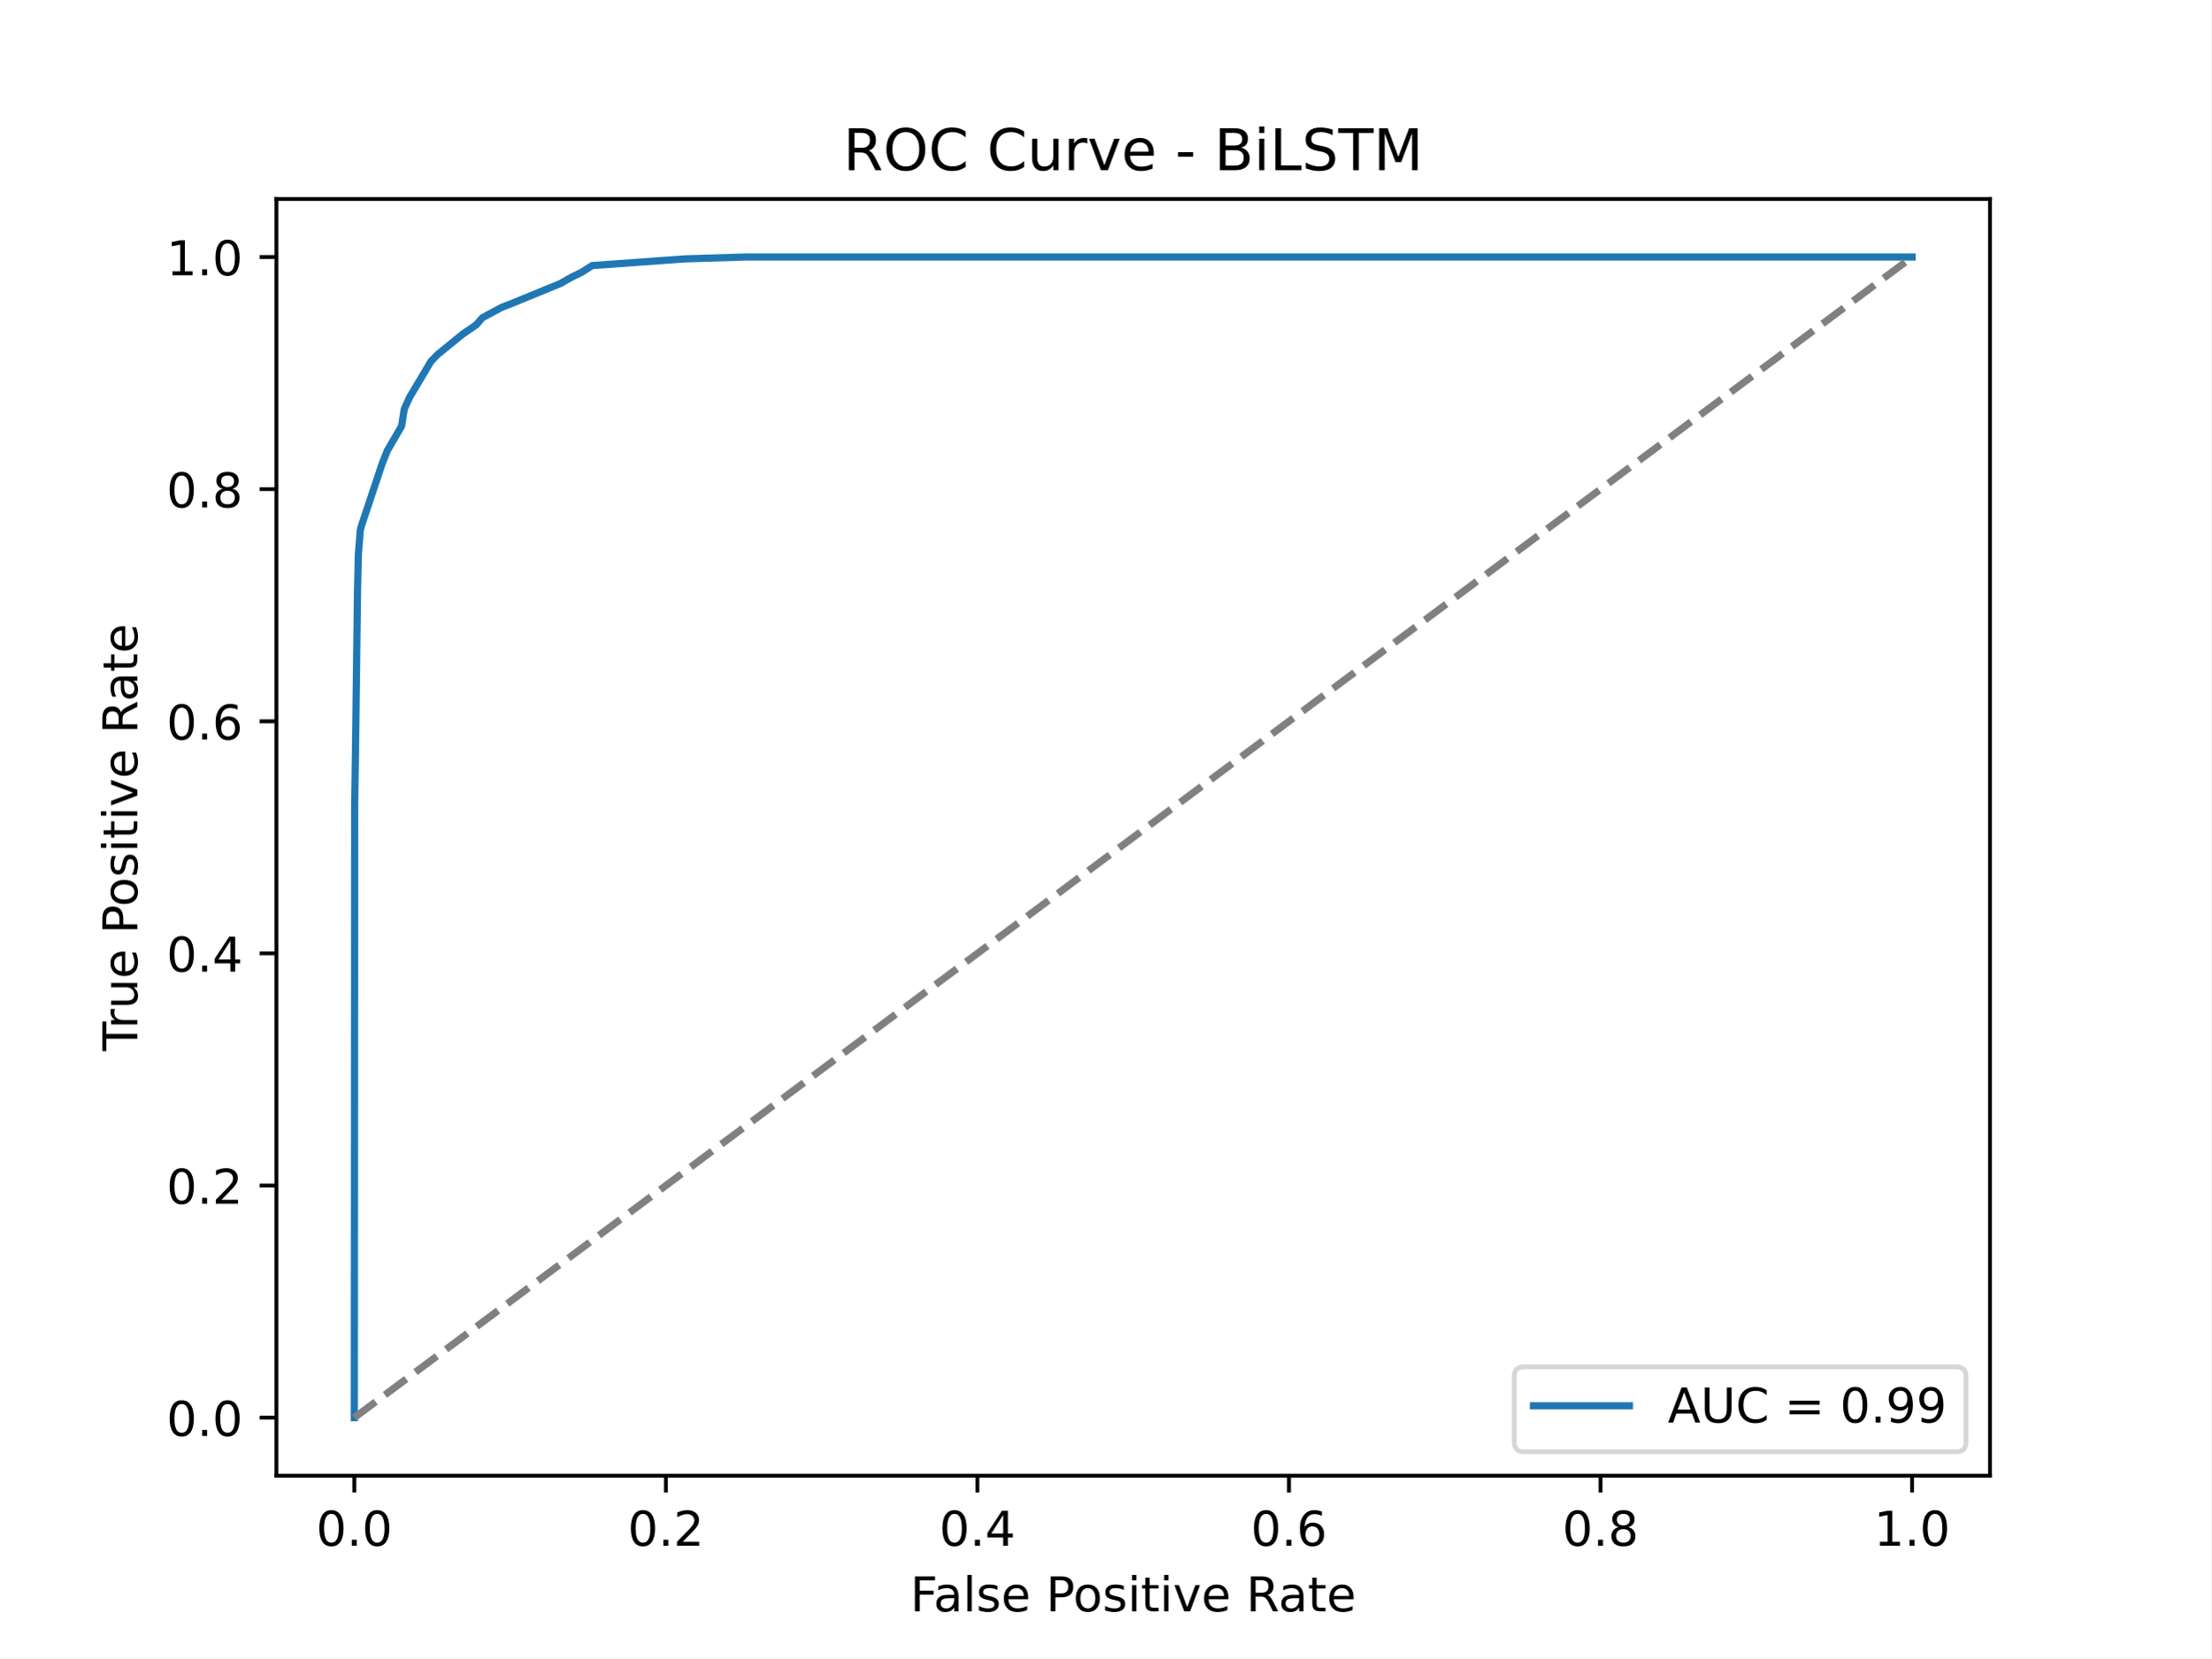
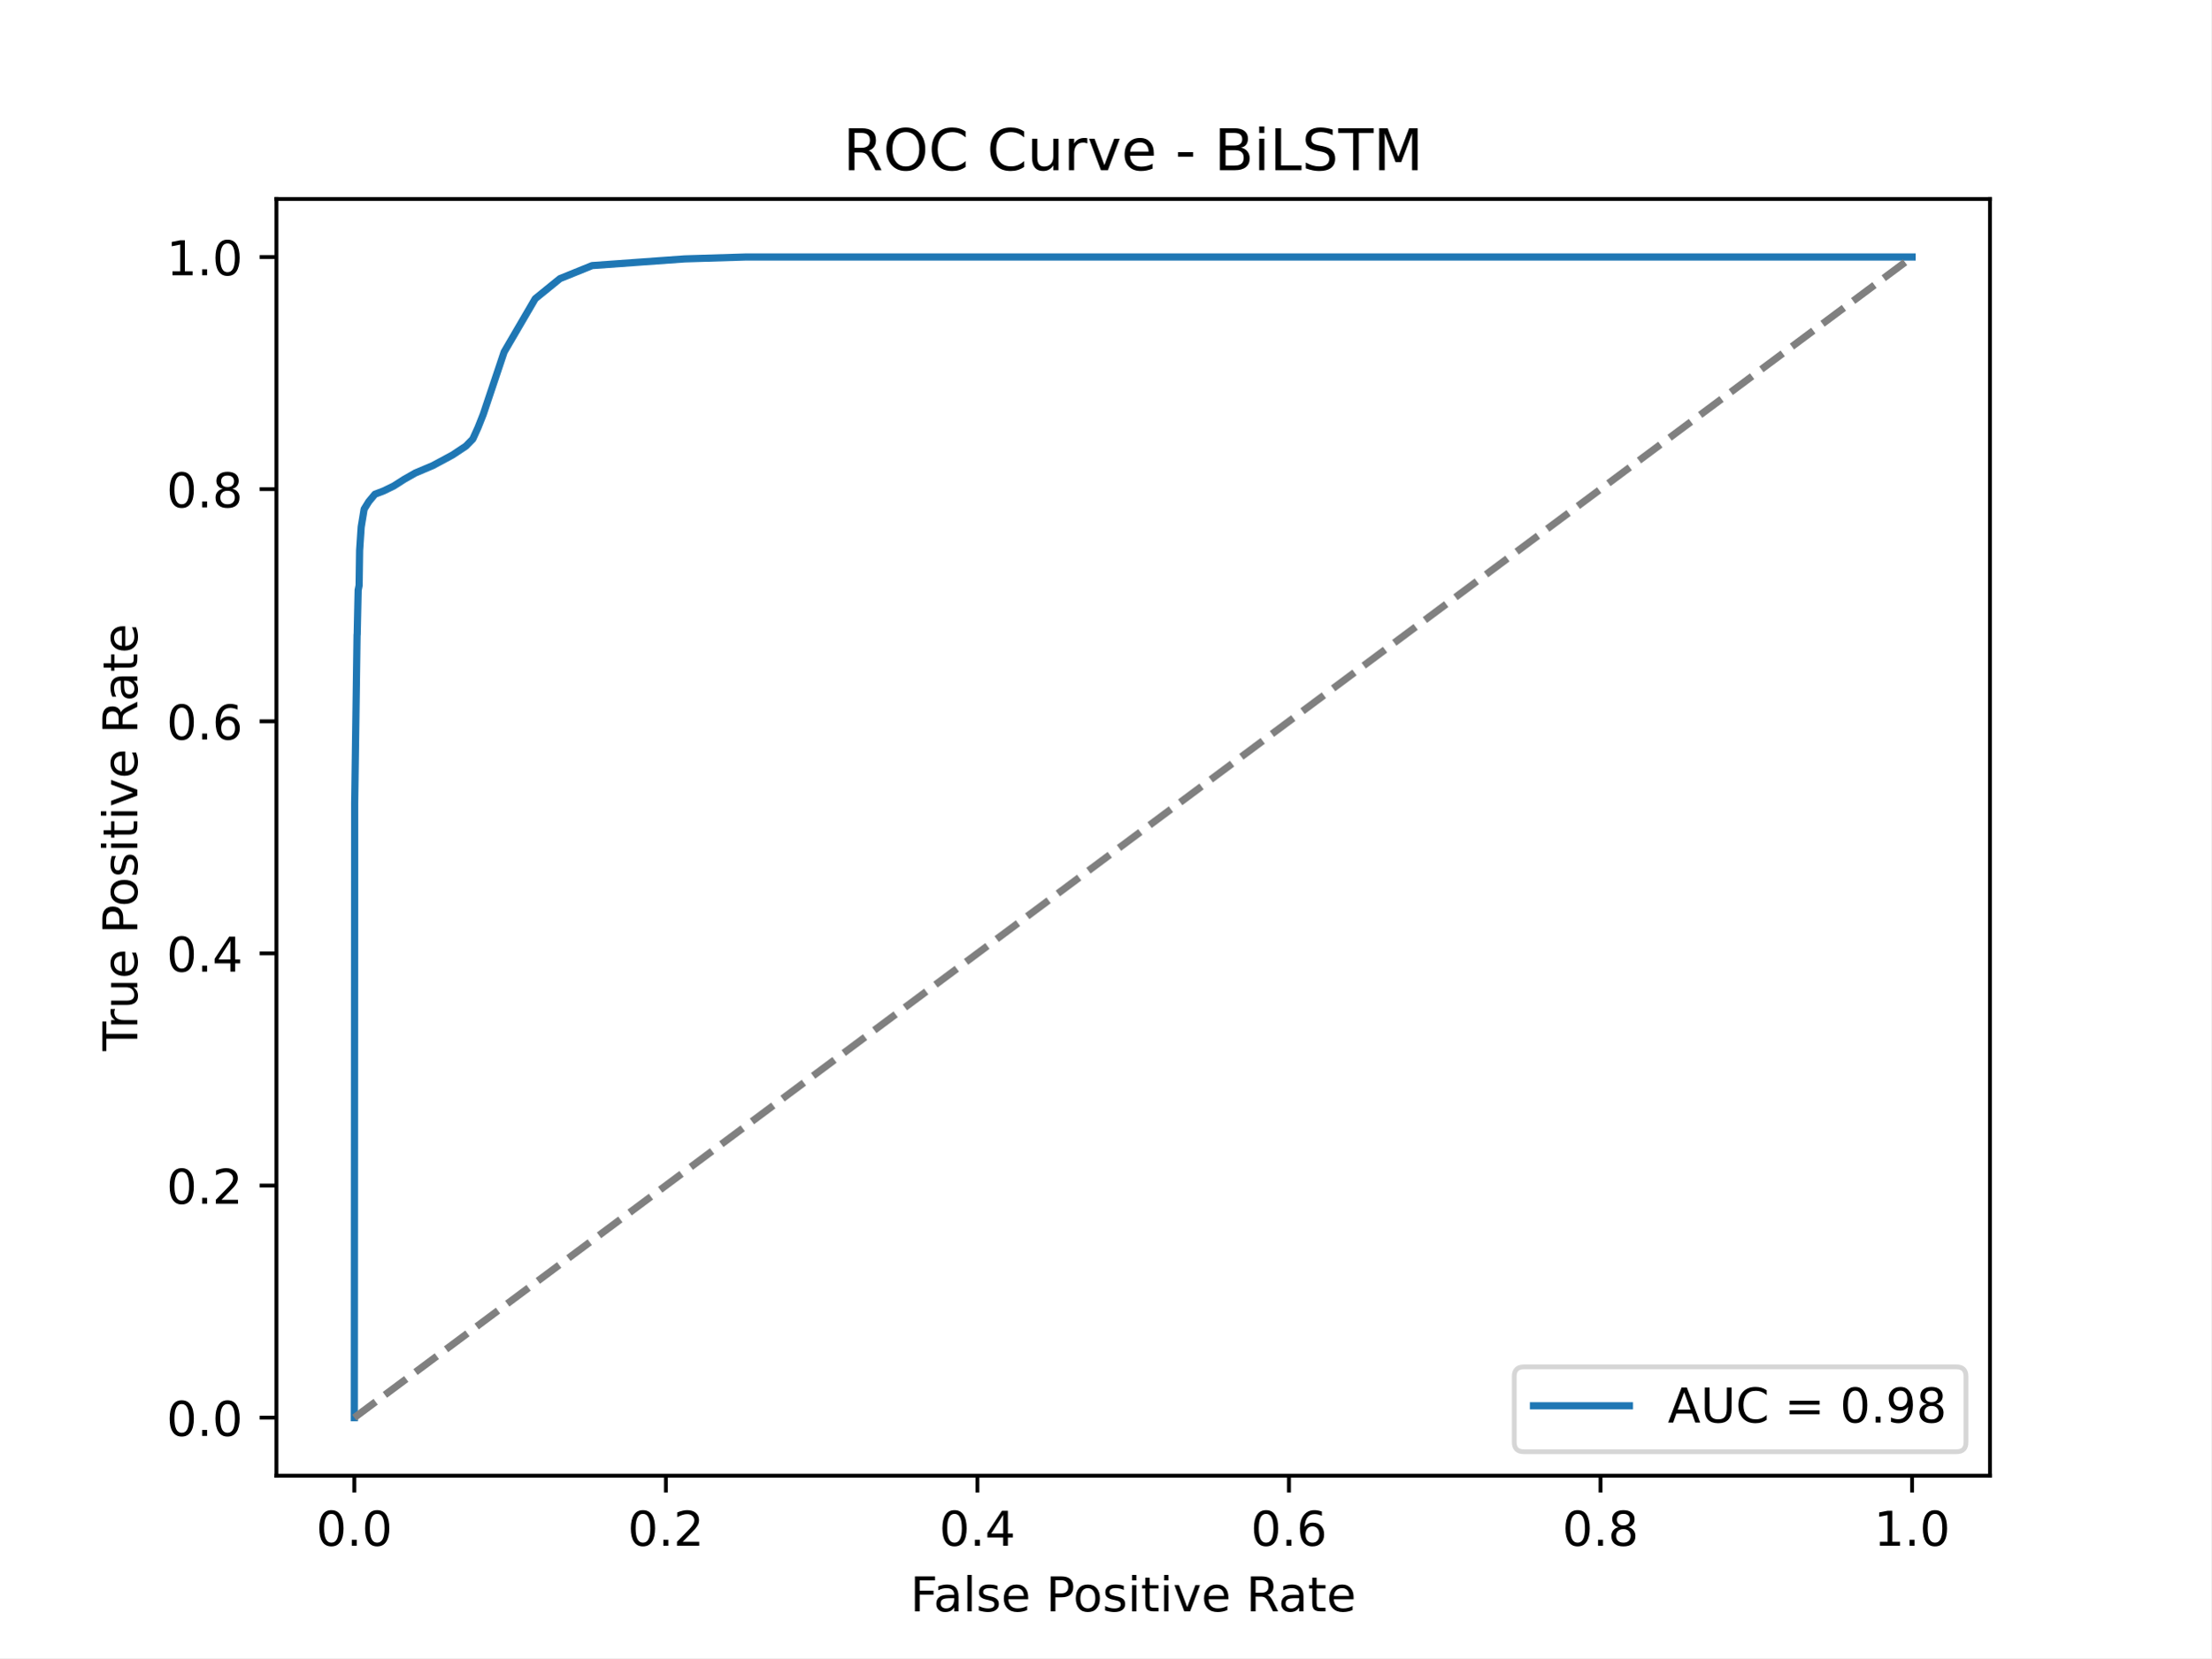
<svg xmlns="http://www.w3.org/2000/svg" xmlns:xlink="http://www.w3.org/1999/xlink" width="460.8pt" height="345.6pt" viewBox="0 0 460.8 345.6" version="1.1">
  <defs>
    <style type="text/css">*{stroke-linejoin: round; stroke-linecap: butt}</style>
  </defs>
  <g id="figure_1">
    <g id="patch_1">
      <path d="M 0 345.6  L 460.8 345.6  L 460.8 0  L 0 0  z " style="fill: #ffffff" />
    </g>
    <g id="axes_1">
      <g id="patch_2">
        <path d="M 57.6 307.584  L 414.72 307.584  L 414.72 41.472  L 57.6 41.472  z " style="fill: #ffffff" />
      </g>
      <g id="matplotlib.axis_1">
        <g id="xtick_1">
          <g id="line2d_1">
            <defs>
-               <path id="me46cca0267" d="M 0 0  L 0 3.5  " style="stroke: #000000; stroke-width: 0.8" />
-             </defs>
-             <g>
-               <use xlink:href="#me46cca0267" x="73.833" y="307.584" style="stroke: #000000; stroke-width: 0.8" />
+               <path id="mcd62da89ab" d="M 0 0  L 0 3.5  " style="stroke: #000000; stroke-width: 0.8" />
+             </defs>
+             <g>
+               <use xlink:href="#mcd62da89ab" x="73.833" y="307.584" style="stroke: #000000; stroke-width: 0.8" />
            </g>
          </g>
          <g id="text_1">
            <g transform="translate(65.88116 322.1824) scale(0.1 -0.1)">
              <defs>
                <path id="DejaVuSans-30" d="M 2034 4250  Q 1547 4250 1301 3770  Q 1056 3291 1056 2328  Q 1056 1369 1301 889  Q 1547 409 2034 409  Q 2525 409 2770 889  Q 3016 1369 3016 2328  Q 3016 3291 2770 3770  Q 2525 4250 2034 4250  z M 2034 4750  Q 2819 4750 3233 4129  Q 3647 3509 3647 2328  Q 3647 1150 3233 529  Q 2819 -91 2034 -91  Q 1250 -91 836 529  Q 422 1150 422 2328  Q 422 3509 836 4129  Q 1250 4750 2034 4750  z " transform="scale(0.015625)" />
                <path id="DejaVuSans-2e" d="M 684 794  L 1344 794  L 1344 0  L 684 0  L 684 794  z " transform="scale(0.015625)" />
              </defs>
              <use xlink:href="#DejaVuSans-30" />
              <use xlink:href="#DejaVuSans-2e" transform="translate(63.62305 0)" />
              <use xlink:href="#DejaVuSans-30" transform="translate(95.41016 0)" />
            </g>
          </g>
        </g>
        <g id="xtick_2">
          <g id="line2d_2">
            <g>
-               <use xlink:href="#me46cca0267" x="138.764" y="307.584" style="stroke: #000000; stroke-width: 0.8" />
+               <use xlink:href="#mcd62da89ab" x="138.764" y="307.584" style="stroke: #000000; stroke-width: 0.8" />
            </g>
          </g>
          <g id="text_2">
            <g transform="translate(130.8121 322.1824) scale(0.1 -0.1)">
              <defs>
                <path id="DejaVuSans-32" d="M 1228 531  L 3431 531  L 3431 0  L 469 0  L 469 531  Q 828 903 1448 1529  Q 2069 2156 2228 2338  Q 2531 2678 2651 2914  Q 2772 3150 2772 3378  Q 2772 3750 2511 3984  Q 2250 4219 1831 4219  Q 1534 4219 1204 4116  Q 875 4013 500 3803  L 500 4441  Q 881 4594 1212 4672  Q 1544 4750 1819 4750  Q 2544 4750 2975 4387  Q 3406 4025 3406 3419  Q 3406 3131 3298 2873  Q 3191 2616 2906 2266  Q 2828 2175 2409 1742  Q 1991 1309 1228 531  z " transform="scale(0.015625)" />
              </defs>
              <use xlink:href="#DejaVuSans-30" />
              <use xlink:href="#DejaVuSans-2e" transform="translate(63.62305 0)" />
              <use xlink:href="#DejaVuSans-32" transform="translate(95.41016 0)" />
            </g>
          </g>
        </g>
        <g id="xtick_3">
          <g id="line2d_3">
            <g>
-               <use xlink:href="#me46cca0267" x="203.695" y="307.584" style="stroke: #000000; stroke-width: 0.8" />
+               <use xlink:href="#mcd62da89ab" x="203.695" y="307.584" style="stroke: #000000; stroke-width: 0.8" />
            </g>
          </g>
          <g id="text_3">
            <g transform="translate(195.743 322.1824) scale(0.1 -0.1)">
              <defs>
                <path id="DejaVuSans-34" d="M 2419 4116  L 825 1625  L 2419 1625  L 2419 4116  z M 2253 4666  L 3047 4666  L 3047 1625  L 3713 1625  L 3713 1100  L 3047 1100  L 3047 0  L 2419 0  L 2419 1100  L 313 1100  L 313 1709  L 2253 4666  z " transform="scale(0.015625)" />
              </defs>
              <use xlink:href="#DejaVuSans-30" />
              <use xlink:href="#DejaVuSans-2e" transform="translate(63.62305 0)" />
              <use xlink:href="#DejaVuSans-34" transform="translate(95.41016 0)" />
            </g>
          </g>
        </g>
        <g id="xtick_4">
          <g id="line2d_4">
            <g>
-               <use xlink:href="#me46cca0267" x="268.625" y="307.584" style="stroke: #000000; stroke-width: 0.8" />
+               <use xlink:href="#mcd62da89ab" x="268.625" y="307.584" style="stroke: #000000; stroke-width: 0.8" />
            </g>
          </g>
          <g id="text_4">
            <g transform="translate(260.6739 322.1824) scale(0.1 -0.1)">
              <defs>
                <path id="DejaVuSans-36" d="M 2113 2584  Q 1688 2584 1439 2293  Q 1191 2003 1191 1497  Q 1191 994 1439 701  Q 1688 409 2113 409  Q 2538 409 2786 701  Q 3034 994 3034 1497  Q 3034 2003 2786 2293  Q 2538 2584 2113 2584  z M 3366 4563  L 3366 3988  Q 3128 4100 2886 4159  Q 2644 4219 2406 4219  Q 1781 4219 1451 3797  Q 1122 3375 1075 2522  Q 1259 2794 1537 2939  Q 1816 3084 2150 3084  Q 2853 3084 3261 2657  Q 3669 2231 3669 1497  Q 3669 778 3244 343  Q 2819 -91 2113 -91  Q 1303 -91 875 529  Q 447 1150 447 2328  Q 447 3434 972 4092  Q 1497 4750 2381 4750  Q 2619 4750 2861 4703  Q 3103 4656 3366 4563  z " transform="scale(0.015625)" />
              </defs>
              <use xlink:href="#DejaVuSans-30" />
              <use xlink:href="#DejaVuSans-2e" transform="translate(63.62305 0)" />
              <use xlink:href="#DejaVuSans-36" transform="translate(95.41016 0)" />
            </g>
          </g>
        </g>
        <g id="xtick_5">
          <g id="line2d_5">
            <g>
-               <use xlink:href="#me46cca0267" x="333.556" y="307.584" style="stroke: #000000; stroke-width: 0.8" />
+               <use xlink:href="#mcd62da89ab" x="333.556" y="307.584" style="stroke: #000000; stroke-width: 0.8" />
            </g>
          </g>
          <g id="text_5">
            <g transform="translate(325.6048 322.1824) scale(0.1 -0.1)">
              <defs>
                <path id="DejaVuSans-38" d="M 2034 2216  Q 1584 2216 1326 1975  Q 1069 1734 1069 1313  Q 1069 891 1326 650  Q 1584 409 2034 409  Q 2484 409 2743 651  Q 3003 894 3003 1313  Q 3003 1734 2745 1975  Q 2488 2216 2034 2216  z M 1403 2484  Q 997 2584 770 2862  Q 544 3141 544 3541  Q 544 4100 942 4425  Q 1341 4750 2034 4750  Q 2731 4750 3128 4425  Q 3525 4100 3525 3541  Q 3525 3141 3298 2862  Q 3072 2584 2669 2484  Q 3125 2378 3379 2068  Q 3634 1759 3634 1313  Q 3634 634 3220 271  Q 2806 -91 2034 -91  Q 1263 -91 848 271  Q 434 634 434 1313  Q 434 1759 690 2068  Q 947 2378 1403 2484  z M 1172 3481  Q 1172 3119 1398 2916  Q 1625 2713 2034 2713  Q 2441 2713 2670 2916  Q 2900 3119 2900 3481  Q 2900 3844 2670 4047  Q 2441 4250 2034 4250  Q 1625 4250 1398 4047  Q 1172 3844 1172 3481  z " transform="scale(0.015625)" />
              </defs>
              <use xlink:href="#DejaVuSans-30" />
              <use xlink:href="#DejaVuSans-2e" transform="translate(63.62305 0)" />
              <use xlink:href="#DejaVuSans-38" transform="translate(95.41016 0)" />
            </g>
          </g>
        </g>
        <g id="xtick_6">
          <g id="line2d_6">
            <g>
-               <use xlink:href="#me46cca0267" x="398.487" y="307.584" style="stroke: #000000; stroke-width: 0.8" />
+               <use xlink:href="#mcd62da89ab" x="398.487" y="307.584" style="stroke: #000000; stroke-width: 0.8" />
            </g>
          </g>
          <g id="text_6">
            <g transform="translate(390.5357 322.1824) scale(0.1 -0.1)">
              <defs>
                <path id="DejaVuSans-31" d="M 794 531  L 1825 531  L 1825 4091  L 703 3866  L 703 4441  L 1819 4666  L 2450 4666  L 2450 531  L 3481 531  L 3481 0  L 794 0  L 794 531  z " transform="scale(0.015625)" />
              </defs>
              <use xlink:href="#DejaVuSans-31" />
              <use xlink:href="#DejaVuSans-2e" transform="translate(63.62305 0)" />
              <use xlink:href="#DejaVuSans-30" transform="translate(95.41016 0)" />
            </g>
          </g>
        </g>
        <g id="text_7">
          <g transform="translate(189.6936 335.8606) scale(0.1 -0.1)">
            <defs>
              <path id="DejaVuSans-46" d="M 628 4666  L 3309 4666  L 3309 4134  L 1259 4134  L 1259 2759  L 3109 2759  L 3109 2228  L 1259 2228  L 1259 0  L 628 0  L 628 4666  z " transform="scale(0.015625)" />
              <path id="DejaVuSans-61" d="M 2194 1759  Q 1497 1759 1228 1600  Q 959 1441 959 1056  Q 959 750 1161 570  Q 1363 391 1709 391  Q 2188 391 2477 730  Q 2766 1069 2766 1631  L 2766 1759  L 2194 1759  z M 3341 1997  L 3341 0  L 2766 0  L 2766 531  Q 2569 213 2275 61  Q 1981 -91 1556 -91  Q 1019 -91 701 211  Q 384 513 384 1019  Q 384 1609 779 1909  Q 1175 2209 1959 2209  L 2766 2209  L 2766 2266  Q 2766 2663 2505 2880  Q 2244 3097 1772 3097  Q 1472 3097 1187 3025  Q 903 2953 641 2809  L 641 3341  Q 956 3463 1253 3523  Q 1550 3584 1831 3584  Q 2591 3584 2966 3190  Q 3341 2797 3341 1997  z " transform="scale(0.015625)" />
              <path id="DejaVuSans-6c" d="M 603 4863  L 1178 4863  L 1178 0  L 603 0  L 603 4863  z " transform="scale(0.015625)" />
              <path id="DejaVuSans-73" d="M 2834 3397  L 2834 2853  Q 2591 2978 2328 3040  Q 2066 3103 1784 3103  Q 1356 3103 1142 2972  Q 928 2841 928 2578  Q 928 2378 1081 2264  Q 1234 2150 1697 2047  L 1894 2003  Q 2506 1872 2764 1633  Q 3022 1394 3022 966  Q 3022 478 2636 193  Q 2250 -91 1575 -91  Q 1294 -91 989 -36  Q 684 19 347 128  L 347 722  Q 666 556 975 473  Q 1284 391 1588 391  Q 1994 391 2212 530  Q 2431 669 2431 922  Q 2431 1156 2273 1281  Q 2116 1406 1581 1522  L 1381 1569  Q 847 1681 609 1914  Q 372 2147 372 2553  Q 372 3047 722 3315  Q 1072 3584 1716 3584  Q 2034 3584 2315 3537  Q 2597 3491 2834 3397  z " transform="scale(0.015625)" />
              <path id="DejaVuSans-65" d="M 3597 1894  L 3597 1613  L 953 1613  Q 991 1019 1311 708  Q 1631 397 2203 397  Q 2534 397 2845 478  Q 3156 559 3463 722  L 3463 178  Q 3153 47 2828 -22  Q 2503 -91 2169 -91  Q 1331 -91 842 396  Q 353 884 353 1716  Q 353 2575 817 3079  Q 1281 3584 2069 3584  Q 2775 3584 3186 3129  Q 3597 2675 3597 1894  z M 3022 2063  Q 3016 2534 2758 2815  Q 2500 3097 2075 3097  Q 1594 3097 1305 2825  Q 1016 2553 972 2059  L 3022 2063  z " transform="scale(0.015625)" />
              <path id="DejaVuSans-20" transform="scale(0.015625)" />
              <path id="DejaVuSans-50" d="M 1259 4147  L 1259 2394  L 2053 2394  Q 2494 2394 2734 2622  Q 2975 2850 2975 3272  Q 2975 3691 2734 3919  Q 2494 4147 2053 4147  L 1259 4147  z M 628 4666  L 2053 4666  Q 2838 4666 3239 4311  Q 3641 3956 3641 3272  Q 3641 2581 3239 2228  Q 2838 1875 2053 1875  L 1259 1875  L 1259 0  L 628 0  L 628 4666  z " transform="scale(0.015625)" />
              <path id="DejaVuSans-6f" d="M 1959 3097  Q 1497 3097 1228 2736  Q 959 2375 959 1747  Q 959 1119 1226 758  Q 1494 397 1959 397  Q 2419 397 2687 759  Q 2956 1122 2956 1747  Q 2956 2369 2687 2733  Q 2419 3097 1959 3097  z M 1959 3584  Q 2709 3584 3137 3096  Q 3566 2609 3566 1747  Q 3566 888 3137 398  Q 2709 -91 1959 -91  Q 1206 -91 779 398  Q 353 888 353 1747  Q 353 2609 779 3096  Q 1206 3584 1959 3584  z " transform="scale(0.015625)" />
              <path id="DejaVuSans-69" d="M 603 3500  L 1178 3500  L 1178 0  L 603 0  L 603 3500  z M 603 4863  L 1178 4863  L 1178 4134  L 603 4134  L 603 4863  z " transform="scale(0.015625)" />
              <path id="DejaVuSans-74" d="M 1172 4494  L 1172 3500  L 2356 3500  L 2356 3053  L 1172 3053  L 1172 1153  Q 1172 725 1289 603  Q 1406 481 1766 481  L 2356 481  L 2356 0  L 1766 0  Q 1100 0 847 248  Q 594 497 594 1153  L 594 3053  L 172 3053  L 172 3500  L 594 3500  L 594 4494  L 1172 4494  z " transform="scale(0.015625)" />
              <path id="DejaVuSans-76" d="M 191 3500  L 800 3500  L 1894 563  L 2988 3500  L 3597 3500  L 2284 0  L 1503 0  L 191 3500  z " transform="scale(0.015625)" />
              <path id="DejaVuSans-52" d="M 2841 2188  Q 3044 2119 3236 1894  Q 3428 1669 3622 1275  L 4263 0  L 3584 0  L 2988 1197  Q 2756 1666 2539 1819  Q 2322 1972 1947 1972  L 1259 1972  L 1259 0  L 628 0  L 628 4666  L 2053 4666  Q 2853 4666 3247 4331  Q 3641 3997 3641 3322  Q 3641 2881 3436 2590  Q 3231 2300 2841 2188  z M 1259 4147  L 1259 2491  L 2053 2491  Q 2509 2491 2742 2702  Q 2975 2913 2975 3322  Q 2975 3731 2742 3939  Q 2509 4147 2053 4147  L 1259 4147  z " transform="scale(0.015625)" />
            </defs>
            <use xlink:href="#DejaVuSans-46" />
            <use xlink:href="#DejaVuSans-61" transform="translate(48.39453 0)" />
            <use xlink:href="#DejaVuSans-6c" transform="translate(109.6738 0)" />
            <use xlink:href="#DejaVuSans-73" transform="translate(137.457 0)" />
            <use xlink:href="#DejaVuSans-65" transform="translate(189.5566 0)" />
            <use xlink:href="#DejaVuSans-20" transform="translate(251.0801 0)" />
            <use xlink:href="#DejaVuSans-50" transform="translate(282.8672 0)" />
            <use xlink:href="#DejaVuSans-6f" transform="translate(339.5449 0)" />
            <use xlink:href="#DejaVuSans-73" transform="translate(400.7266 0)" />
            <use xlink:href="#DejaVuSans-69" transform="translate(452.8262 0)" />
            <use xlink:href="#DejaVuSans-74" transform="translate(480.6094 0)" />
            <use xlink:href="#DejaVuSans-69" transform="translate(519.8184 0)" />
            <use xlink:href="#DejaVuSans-76" transform="translate(547.6016 0)" />
            <use xlink:href="#DejaVuSans-65" transform="translate(606.7812 0)" />
            <use xlink:href="#DejaVuSans-20" transform="translate(668.3047 0)" />
            <use xlink:href="#DejaVuSans-52" transform="translate(700.0918 0)" />
            <use xlink:href="#DejaVuSans-61" transform="translate(767.3242 0)" />
            <use xlink:href="#DejaVuSans-74" transform="translate(828.6035 0)" />
            <use xlink:href="#DejaVuSans-65" transform="translate(867.8125 0)" />
          </g>
        </g>
      </g>
      <g id="matplotlib.axis_2">
        <g id="ytick_1">
          <g id="line2d_7">
            <defs>
-               <path id="m1b296cc876" d="M 0 0  L -3.5 0  " style="stroke: #000000; stroke-width: 0.8" />
-             </defs>
-             <g>
-               <use xlink:href="#m1b296cc876" x="57.6" y="295.488" style="stroke: #000000; stroke-width: 0.8" />
+               <path id="m0a85c91c36" d="M 0 0  L -3.5 0  " style="stroke: #000000; stroke-width: 0.8" />
+             </defs>
+             <g>
+               <use xlink:href="#m0a85c91c36" x="57.6" y="295.488" style="stroke: #000000; stroke-width: 0.8" />
            </g>
          </g>
          <g id="text_8">
            <g transform="translate(34.69687 299.2872) scale(0.1 -0.1)">
              <use xlink:href="#DejaVuSans-30" />
              <use xlink:href="#DejaVuSans-2e" transform="translate(63.62305 0)" />
              <use xlink:href="#DejaVuSans-30" transform="translate(95.41016 0)" />
            </g>
          </g>
        </g>
        <g id="ytick_2">
          <g id="line2d_8">
            <g>
-               <use xlink:href="#m1b296cc876" x="57.6" y="247.104" style="stroke: #000000; stroke-width: 0.8" />
+               <use xlink:href="#m0a85c91c36" x="57.6" y="247.104" style="stroke: #000000; stroke-width: 0.8" />
            </g>
          </g>
          <g id="text_9">
            <g transform="translate(34.69687 250.9032) scale(0.1 -0.1)">
              <use xlink:href="#DejaVuSans-30" />
              <use xlink:href="#DejaVuSans-2e" transform="translate(63.62305 0)" />
              <use xlink:href="#DejaVuSans-32" transform="translate(95.41016 0)" />
            </g>
          </g>
        </g>
        <g id="ytick_3">
          <g id="line2d_9">
            <g>
-               <use xlink:href="#m1b296cc876" x="57.6" y="198.72" style="stroke: #000000; stroke-width: 0.8" />
+               <use xlink:href="#m0a85c91c36" x="57.6" y="198.72" style="stroke: #000000; stroke-width: 0.8" />
            </g>
          </g>
          <g id="text_10">
            <g transform="translate(34.69687 202.5192) scale(0.1 -0.1)">
              <use xlink:href="#DejaVuSans-30" />
              <use xlink:href="#DejaVuSans-2e" transform="translate(63.62305 0)" />
              <use xlink:href="#DejaVuSans-34" transform="translate(95.41016 0)" />
            </g>
          </g>
        </g>
        <g id="ytick_4">
          <g id="line2d_10">
            <g>
-               <use xlink:href="#m1b296cc876" x="57.6" y="150.336" style="stroke: #000000; stroke-width: 0.8" />
+               <use xlink:href="#m0a85c91c36" x="57.6" y="150.336" style="stroke: #000000; stroke-width: 0.8" />
            </g>
          </g>
          <g id="text_11">
            <g transform="translate(34.69687 154.1352) scale(0.1 -0.1)">
              <use xlink:href="#DejaVuSans-30" />
              <use xlink:href="#DejaVuSans-2e" transform="translate(63.62305 0)" />
              <use xlink:href="#DejaVuSans-36" transform="translate(95.41016 0)" />
            </g>
          </g>
        </g>
        <g id="ytick_5">
          <g id="line2d_11">
            <g>
-               <use xlink:href="#m1b296cc876" x="57.6" y="101.952" style="stroke: #000000; stroke-width: 0.8" />
+               <use xlink:href="#m0a85c91c36" x="57.6" y="101.952" style="stroke: #000000; stroke-width: 0.8" />
            </g>
          </g>
          <g id="text_12">
            <g transform="translate(34.69687 105.7512) scale(0.1 -0.1)">
              <use xlink:href="#DejaVuSans-30" />
              <use xlink:href="#DejaVuSans-2e" transform="translate(63.62305 0)" />
              <use xlink:href="#DejaVuSans-38" transform="translate(95.41016 0)" />
            </g>
          </g>
        </g>
        <g id="ytick_6">
          <g id="line2d_12">
            <g>
-               <use xlink:href="#m1b296cc876" x="57.6" y="53.568" style="stroke: #000000; stroke-width: 0.8" />
+               <use xlink:href="#m0a85c91c36" x="57.6" y="53.568" style="stroke: #000000; stroke-width: 0.8" />
            </g>
          </g>
          <g id="text_13">
            <g transform="translate(34.69687 57.36722) scale(0.1 -0.1)">
              <use xlink:href="#DejaVuSans-31" />
              <use xlink:href="#DejaVuSans-2e" transform="translate(63.62305 0)" />
              <use xlink:href="#DejaVuSans-30" transform="translate(95.41016 0)" />
            </g>
          </g>
        </g>
        <g id="text_14">
          <g transform="translate(28.61719 219.0577) rotate(-90) scale(0.1 -0.1)">
            <defs>
              <path id="DejaVuSans-54" d="M -19 4666  L 3928 4666  L 3928 4134  L 2272 4134  L 2272 0  L 1638 0  L 1638 4134  L -19 4134  L -19 4666  z " transform="scale(0.015625)" />
              <path id="DejaVuSans-72" d="M 2631 2963  Q 2534 3019 2420 3045  Q 2306 3072 2169 3072  Q 1681 3072 1420 2755  Q 1159 2438 1159 1844  L 1159 0  L 581 0  L 581 3500  L 1159 3500  L 1159 2956  Q 1341 3275 1631 3429  Q 1922 3584 2338 3584  Q 2397 3584 2469 3576  Q 2541 3569 2628 3553  L 2631 2963  z " transform="scale(0.015625)" />
              <path id="DejaVuSans-75" d="M 544 1381  L 544 3500  L 1119 3500  L 1119 1403  Q 1119 906 1312 657  Q 1506 409 1894 409  Q 2359 409 2629 706  Q 2900 1003 2900 1516  L 2900 3500  L 3475 3500  L 3475 0  L 2900 0  L 2900 538  Q 2691 219 2414 64  Q 2138 -91 1772 -91  Q 1169 -91 856 284  Q 544 659 544 1381  z M 1991 3584  L 1991 3584  z " transform="scale(0.015625)" />
            </defs>
            <use xlink:href="#DejaVuSans-54" />
            <use xlink:href="#DejaVuSans-72" transform="translate(46.33398 0)" />
            <use xlink:href="#DejaVuSans-75" transform="translate(87.44727 0)" />
            <use xlink:href="#DejaVuSans-65" transform="translate(150.8262 0)" />
            <use xlink:href="#DejaVuSans-20" transform="translate(212.3496 0)" />
            <use xlink:href="#DejaVuSans-50" transform="translate(244.1367 0)" />
            <use xlink:href="#DejaVuSans-6f" transform="translate(300.8145 0)" />
            <use xlink:href="#DejaVuSans-73" transform="translate(361.9961 0)" />
            <use xlink:href="#DejaVuSans-69" transform="translate(414.0957 0)" />
            <use xlink:href="#DejaVuSans-74" transform="translate(441.8789 0)" />
            <use xlink:href="#DejaVuSans-69" transform="translate(481.0879 0)" />
            <use xlink:href="#DejaVuSans-76" transform="translate(508.8711 0)" />
            <use xlink:href="#DejaVuSans-65" transform="translate(568.0508 0)" />
            <use xlink:href="#DejaVuSans-20" transform="translate(629.5742 0)" />
            <use xlink:href="#DejaVuSans-52" transform="translate(661.3613 0)" />
            <use xlink:href="#DejaVuSans-61" transform="translate(728.5938 0)" />
            <use xlink:href="#DejaVuSans-74" transform="translate(789.873 0)" />
            <use xlink:href="#DejaVuSans-65" transform="translate(829.082 0)" />
          </g>
        </g>
      </g>
      <g id="line2d_13">
-         <path d="M 73.833 295.488  L 73.912 167.349  L 74.07 157.259  L 74.504 123.265  L 74.675 115.658  L 75.083 110.458  L 75.136 110.381  L 75.228 109.837  L 75.241 109.837  L 79.636 96.643  L 80.716 93.927  L 83.69 88.804  L 84.256 85.234  L 85.348 82.828  L 89.823 75.3  L 91.27 73.825  L 96.429 69.634  L 99.259 67.694  L 100.535 66.219  L 104.575 64.046  L 106.405 63.347  L 116.815 59.079  L 119.131 57.759  L 121.21 56.75  L 123.395 55.353  L 142.662 53.956  L 155.256 53.568  L 398.487 53.568  L 398.487 53.568  " clip-path="url(#pca617c08db)" style="fill: none; stroke: #1f77b4; stroke-width: 1.5; stroke-linecap: square" />
+         <path d="M 73.833 295.488  L 73.912 167.349  L 74.096 154.543  L 74.412 132.268  L 74.438 132.268  L 74.636 122.954  L 74.649 122.954  L 74.833 122.023  L 74.938 114.727  L 75.267 109.837  L 75.886 106.112  L 76.846 104.56  L 78.136 103.008  L 79.965 102.309  L 82.045 101.3  L 84.229 99.903  L 86.546 98.584  L 90.217 97.031  L 94.258 94.858  L 97.074 92.995  L 98.522 91.521  L 99.614 89.115  L 100.693 86.398  L 105.062 73.359  L 111.537 62.261  L 116.696 58.07  L 123.395 55.353  L 142.662 53.956  L 155.256 53.568  L 398.487 53.568  L 398.487 53.568  " clip-path="url(#pc4901967df)" style="fill: none; stroke: #1f77b4; stroke-width: 1.5; stroke-linecap: square" />
      </g>
      <g id="line2d_14">
-         <path d="M 73.833 295.488  L 398.487 53.568  " clip-path="url(#pca617c08db)" style="fill: none; stroke-dasharray: 5.55,2.4; stroke-dashoffset: 0; stroke: #808080; stroke-width: 1.5" />
+         <path d="M 73.833 295.488  L 398.487 53.568  " clip-path="url(#pc4901967df)" style="fill: none; stroke-dasharray: 5.55,2.4; stroke-dashoffset: 0; stroke: #808080; stroke-width: 1.5" />
      </g>
      <g id="patch_3">
        <path d="M 57.6 307.584  L 57.6 41.472  " style="fill: none; stroke: #000000; stroke-width: 0.8; stroke-linejoin: miter; stroke-linecap: square" />
      </g>
      <g id="patch_4">
        <path d="M 414.72 307.584  L 414.72 41.472  " style="fill: none; stroke: #000000; stroke-width: 0.8; stroke-linejoin: miter; stroke-linecap: square" />
      </g>
      <g id="patch_5">
        <path d="M 57.6 307.584  L 414.72 307.584  " style="fill: none; stroke: #000000; stroke-width: 0.8; stroke-linejoin: miter; stroke-linecap: square" />
      </g>
      <g id="patch_6">
        <path d="M 57.6 41.472  L 414.72 41.472  " style="fill: none; stroke: #000000; stroke-width: 0.8; stroke-linejoin: miter; stroke-linecap: square" />
      </g>
      <g id="text_15">
        <g transform="translate(175.7138 35.472) scale(0.12 -0.12)">
          <defs>
            <path id="DejaVuSans-4f" d="M 2522 4238  Q 1834 4238 1429 3725  Q 1025 3213 1025 2328  Q 1025 1447 1429 934  Q 1834 422 2522 422  Q 3209 422 3611 934  Q 4013 1447 4013 2328  Q 4013 3213 3611 3725  Q 3209 4238 2522 4238  z M 2522 4750  Q 3503 4750 4090 4092  Q 4678 3434 4678 2328  Q 4678 1225 4090 567  Q 3503 -91 2522 -91  Q 1538 -91 948 565  Q 359 1222 359 2328  Q 359 3434 948 4092  Q 1538 4750 2522 4750  z " transform="scale(0.015625)" />
            <path id="DejaVuSans-43" d="M 4122 4306  L 4122 3641  Q 3803 3938 3442 4084  Q 3081 4231 2675 4231  Q 1875 4231 1450 3742  Q 1025 3253 1025 2328  Q 1025 1406 1450 917  Q 1875 428 2675 428  Q 3081 428 3442 575  Q 3803 722 4122 1019  L 4122 359  Q 3791 134 3420 21  Q 3050 -91 2638 -91  Q 1578 -91 968 557  Q 359 1206 359 2328  Q 359 3453 968 4101  Q 1578 4750 2638 4750  Q 3056 4750 3426 4639  Q 3797 4528 4122 4306  z " transform="scale(0.015625)" />
            <path id="DejaVuSans-2d" d="M 313 2009  L 1997 2009  L 1997 1497  L 313 1497  L 313 2009  z " transform="scale(0.015625)" />
            <path id="DejaVuSans-42" d="M 1259 2228  L 1259 519  L 2272 519  Q 2781 519 3026 730  Q 3272 941 3272 1375  Q 3272 1813 3026 2020  Q 2781 2228 2272 2228  L 1259 2228  z M 1259 4147  L 1259 2741  L 2194 2741  Q 2656 2741 2882 2914  Q 3109 3088 3109 3444  Q 3109 3797 2882 3972  Q 2656 4147 2194 4147  L 1259 4147  z M 628 4666  L 2241 4666  Q 2963 4666 3353 4366  Q 3744 4066 3744 3513  Q 3744 3084 3544 2831  Q 3344 2578 2956 2516  Q 3422 2416 3680 2098  Q 3938 1781 3938 1306  Q 3938 681 3513 340  Q 3088 0 2303 0  L 628 0  L 628 4666  z " transform="scale(0.015625)" />
            <path id="DejaVuSans-4c" d="M 628 4666  L 1259 4666  L 1259 531  L 3531 531  L 3531 0  L 628 0  L 628 4666  z " transform="scale(0.015625)" />
            <path id="DejaVuSans-53" d="M 3425 4513  L 3425 3897  Q 3066 4069 2747 4153  Q 2428 4238 2131 4238  Q 1616 4238 1336 4038  Q 1056 3838 1056 3469  Q 1056 3159 1242 3001  Q 1428 2844 1947 2747  L 2328 2669  Q 3034 2534 3370 2195  Q 3706 1856 3706 1288  Q 3706 609 3251 259  Q 2797 -91 1919 -91  Q 1588 -91 1214 -16  Q 841 59 441 206  L 441 856  Q 825 641 1194 531  Q 1563 422 1919 422  Q 2459 422 2753 634  Q 3047 847 3047 1241  Q 3047 1584 2836 1778  Q 2625 1972 2144 2069  L 1759 2144  Q 1053 2284 737 2584  Q 422 2884 422 3419  Q 422 4038 858 4394  Q 1294 4750 2059 4750  Q 2388 4750 2728 4690  Q 3069 4631 3425 4513  z " transform="scale(0.015625)" />
            <path id="DejaVuSans-4d" d="M 628 4666  L 1569 4666  L 2759 1491  L 3956 4666  L 4897 4666  L 4897 0  L 4281 0  L 4281 4097  L 3078 897  L 2444 897  L 1241 4097  L 1241 0  L 628 0  L 628 4666  z " transform="scale(0.015625)" />
          </defs>
          <use xlink:href="#DejaVuSans-52" />
          <use xlink:href="#DejaVuSans-4f" transform="translate(69.48242 0)" />
          <use xlink:href="#DejaVuSans-43" transform="translate(148.1934 0)" />
          <use xlink:href="#DejaVuSans-20" transform="translate(218.0176 0)" />
          <use xlink:href="#DejaVuSans-43" transform="translate(249.8047 0)" />
          <use xlink:href="#DejaVuSans-75" transform="translate(319.6289 0)" />
          <use xlink:href="#DejaVuSans-72" transform="translate(383.0078 0)" />
          <use xlink:href="#DejaVuSans-76" transform="translate(424.1211 0)" />
          <use xlink:href="#DejaVuSans-65" transform="translate(483.3008 0)" />
          <use xlink:href="#DejaVuSans-20" transform="translate(544.8242 0)" />
          <use xlink:href="#DejaVuSans-2d" transform="translate(576.6113 0)" />
          <use xlink:href="#DejaVuSans-20" transform="translate(612.6953 0)" />
          <use xlink:href="#DejaVuSans-42" transform="translate(644.4824 0)" />
          <use xlink:href="#DejaVuSans-69" transform="translate(713.0859 0)" />
          <use xlink:href="#DejaVuSans-4c" transform="translate(740.8691 0)" />
          <use xlink:href="#DejaVuSans-53" transform="translate(796.582 0)" />
          <use xlink:href="#DejaVuSans-54" transform="translate(860.0586 0)" />
          <use xlink:href="#DejaVuSans-4d" transform="translate(921.1426 0)" />
        </g>
      </g>
      <g id="legend_1">
        <g id="patch_7">
          <path d="M 317.576 302.584  L 407.72 302.584  Q 409.72 302.584 409.72 300.584  L 409.72 286.906  Q 409.72 284.906 407.72 284.906  L 317.576 284.906  Q 315.576 284.906 315.576 286.906  L 315.576 300.584  Q 315.576 302.584 317.576 302.584  z " style="fill: #ffffff; opacity: 0.8; stroke: #cccccc; stroke-linejoin: miter" />
        </g>
        <g id="line2d_15">
          <path d="M 319.576 293.004  L 329.576 293.004  L 339.576 293.004  " style="fill: none; stroke: #1f77b4; stroke-width: 1.5; stroke-linecap: square" />
        </g>
        <g id="text_16">
          <g transform="translate(347.5763 296.5043) scale(0.1 -0.1)">
            <defs>
              <path id="DejaVuSans-41" d="M 2188 4044  L 1331 1722  L 3047 1722  L 2188 4044  z M 1831 4666  L 2547 4666  L 4325 0  L 3669 0  L 3244 1197  L 1141 1197  L 716 0  L 50 0  L 1831 4666  z " transform="scale(0.015625)" />
              <path id="DejaVuSans-55" d="M 556 4666  L 1191 4666  L 1191 1831  Q 1191 1081 1462 751  Q 1734 422 2344 422  Q 2950 422 3222 751  Q 3494 1081 3494 1831  L 3494 4666  L 4128 4666  L 4128 1753  Q 4128 841 3676 375  Q 3225 -91 2344 -91  Q 1459 -91 1007 375  Q 556 841 556 1753  L 556 4666  z " transform="scale(0.015625)" />
              <path id="DejaVuSans-3d" d="M 678 2906  L 4684 2906  L 4684 2381  L 678 2381  L 678 2906  z M 678 1631  L 4684 1631  L 4684 1100  L 678 1100  L 678 1631  z " transform="scale(0.015625)" />
              <path id="DejaVuSans-39" d="M 703 97  L 703 672  Q 941 559 1184 500  Q 1428 441 1663 441  Q 2288 441 2617 861  Q 2947 1281 2994 2138  Q 2813 1869 2534 1725  Q 2256 1581 1919 1581  Q 1219 1581 811 2004  Q 403 2428 403 3163  Q 403 3881 828 4315  Q 1253 4750 1959 4750  Q 2769 4750 3195 4129  Q 3622 3509 3622 2328  Q 3622 1225 3098 567  Q 2575 -91 1691 -91  Q 1453 -91 1209 -44  Q 966 3 703 97  z M 1959 2075  Q 2384 2075 2632 2365  Q 2881 2656 2881 3163  Q 2881 3666 2632 3958  Q 2384 4250 1959 4250  Q 1534 4250 1286 3958  Q 1038 3666 1038 3163  Q 1038 2656 1286 2365  Q 1534 2075 1959 2075  z " transform="scale(0.015625)" />
            </defs>
            <use xlink:href="#DejaVuSans-41" />
            <use xlink:href="#DejaVuSans-55" transform="translate(68.4082 0)" />
            <use xlink:href="#DejaVuSans-43" transform="translate(141.6016 0)" />
            <use xlink:href="#DejaVuSans-20" transform="translate(211.4258 0)" />
            <use xlink:href="#DejaVuSans-3d" transform="translate(243.2129 0)" />
            <use xlink:href="#DejaVuSans-20" transform="translate(327.002 0)" />
            <use xlink:href="#DejaVuSans-30" transform="translate(358.7891 0)" />
            <use xlink:href="#DejaVuSans-2e" transform="translate(422.4121 0)" />
            <use xlink:href="#DejaVuSans-39" transform="translate(454.1992 0)" />
-             <use xlink:href="#DejaVuSans-39" transform="translate(517.8223 0)" />
+             <use xlink:href="#DejaVuSans-38" transform="translate(517.8223 0)" />
          </g>
        </g>
      </g>
    </g>
  </g>
  <defs>
-     <clipPath id="pca617c08db">
+     <clipPath id="pc4901967df">
      <rect x="57.6" y="41.472" width="357.12" height="266.112" />
    </clipPath>
  </defs>
</svg>
